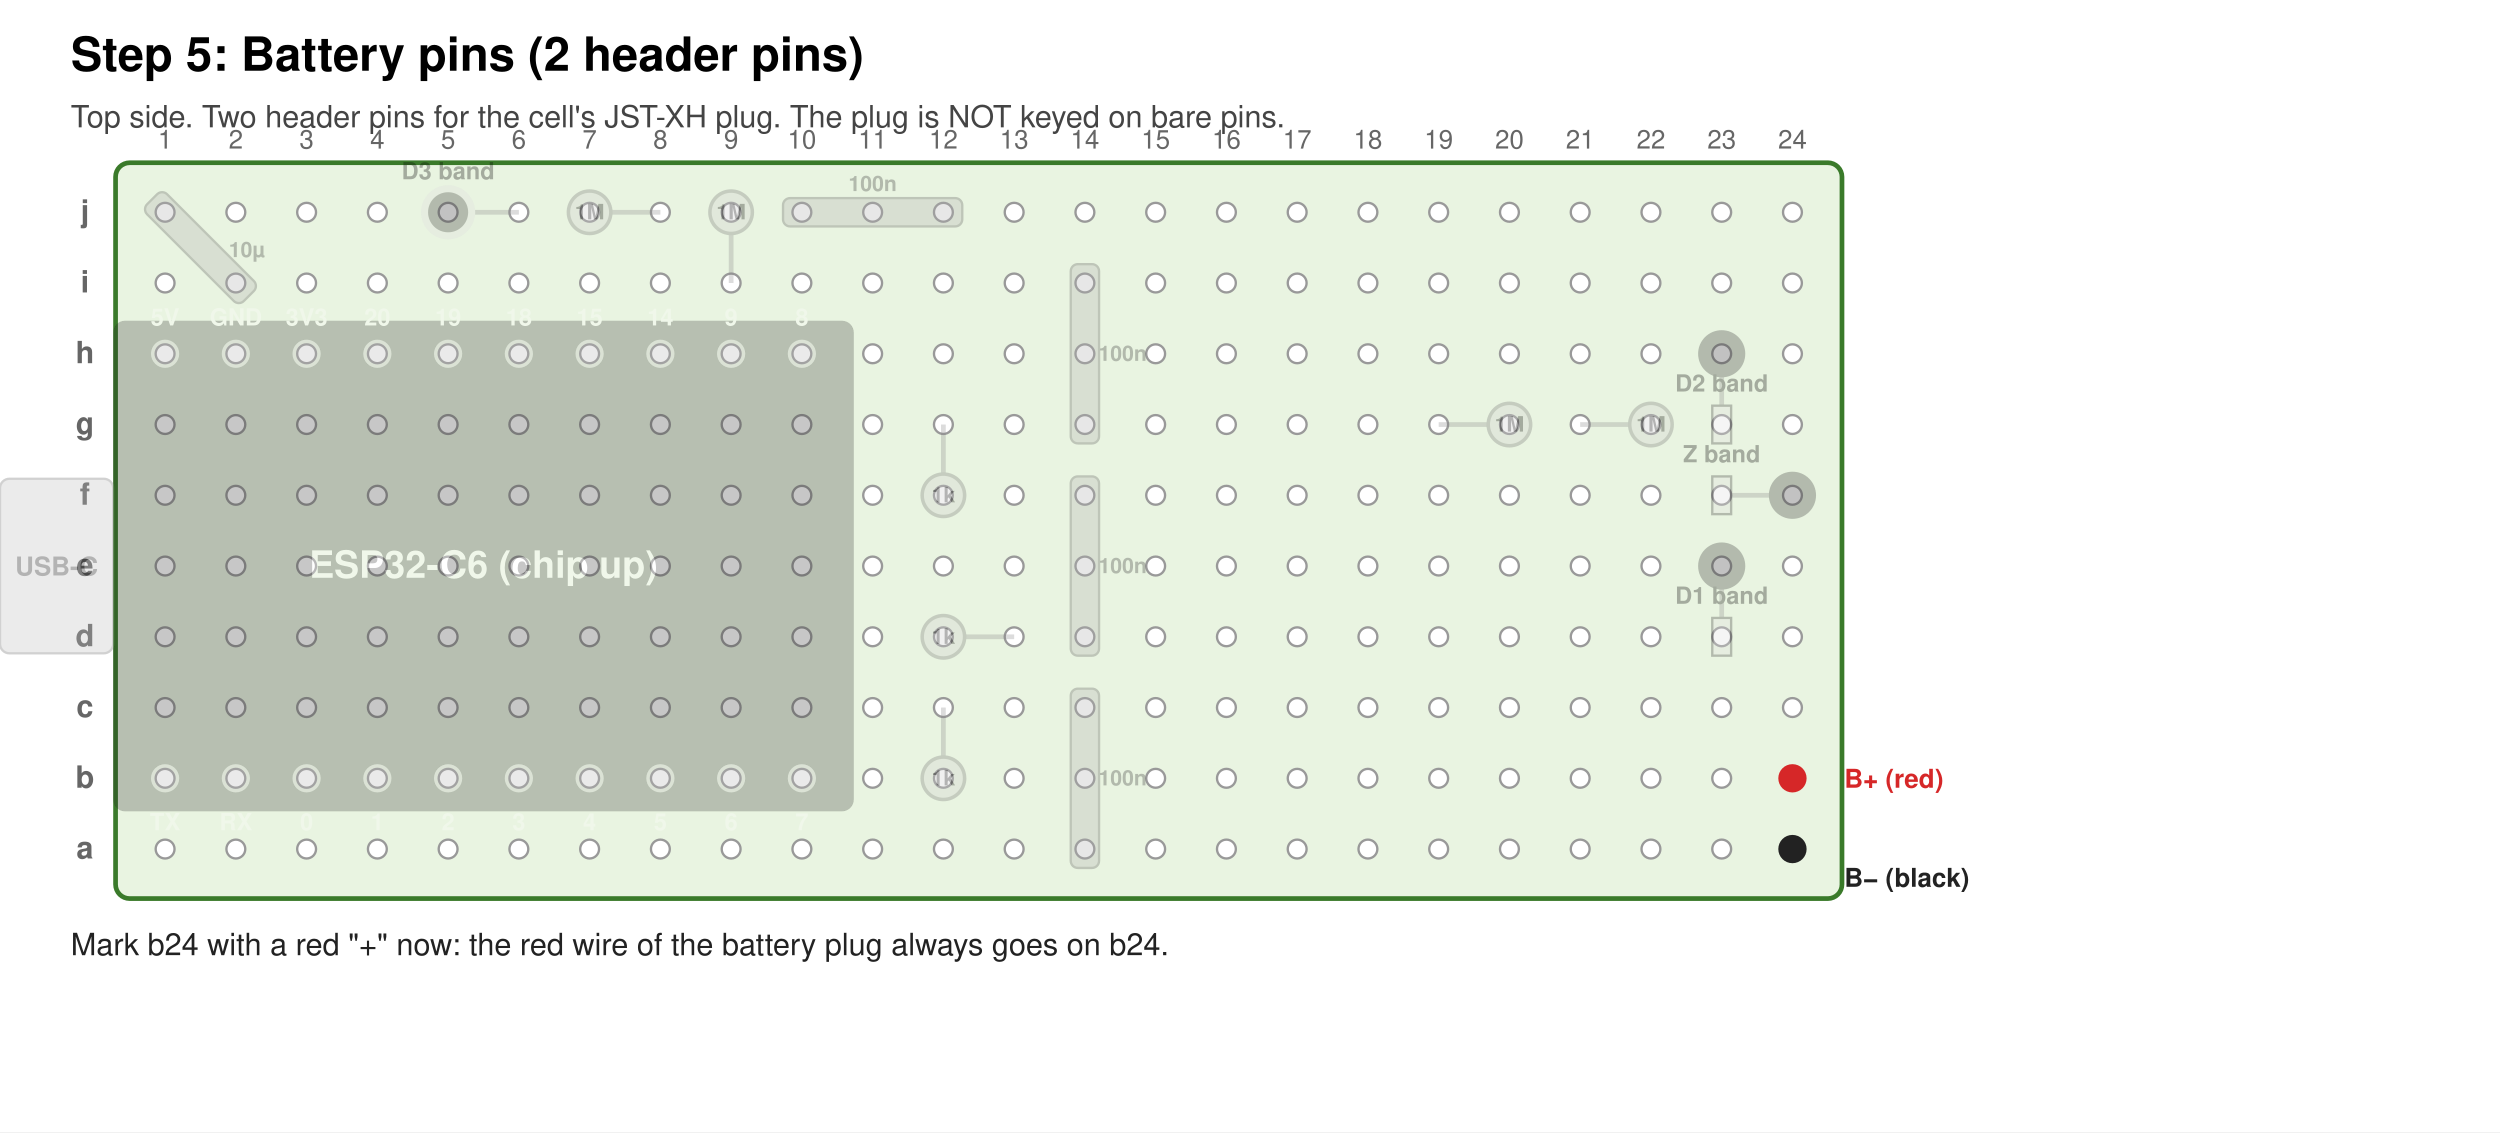
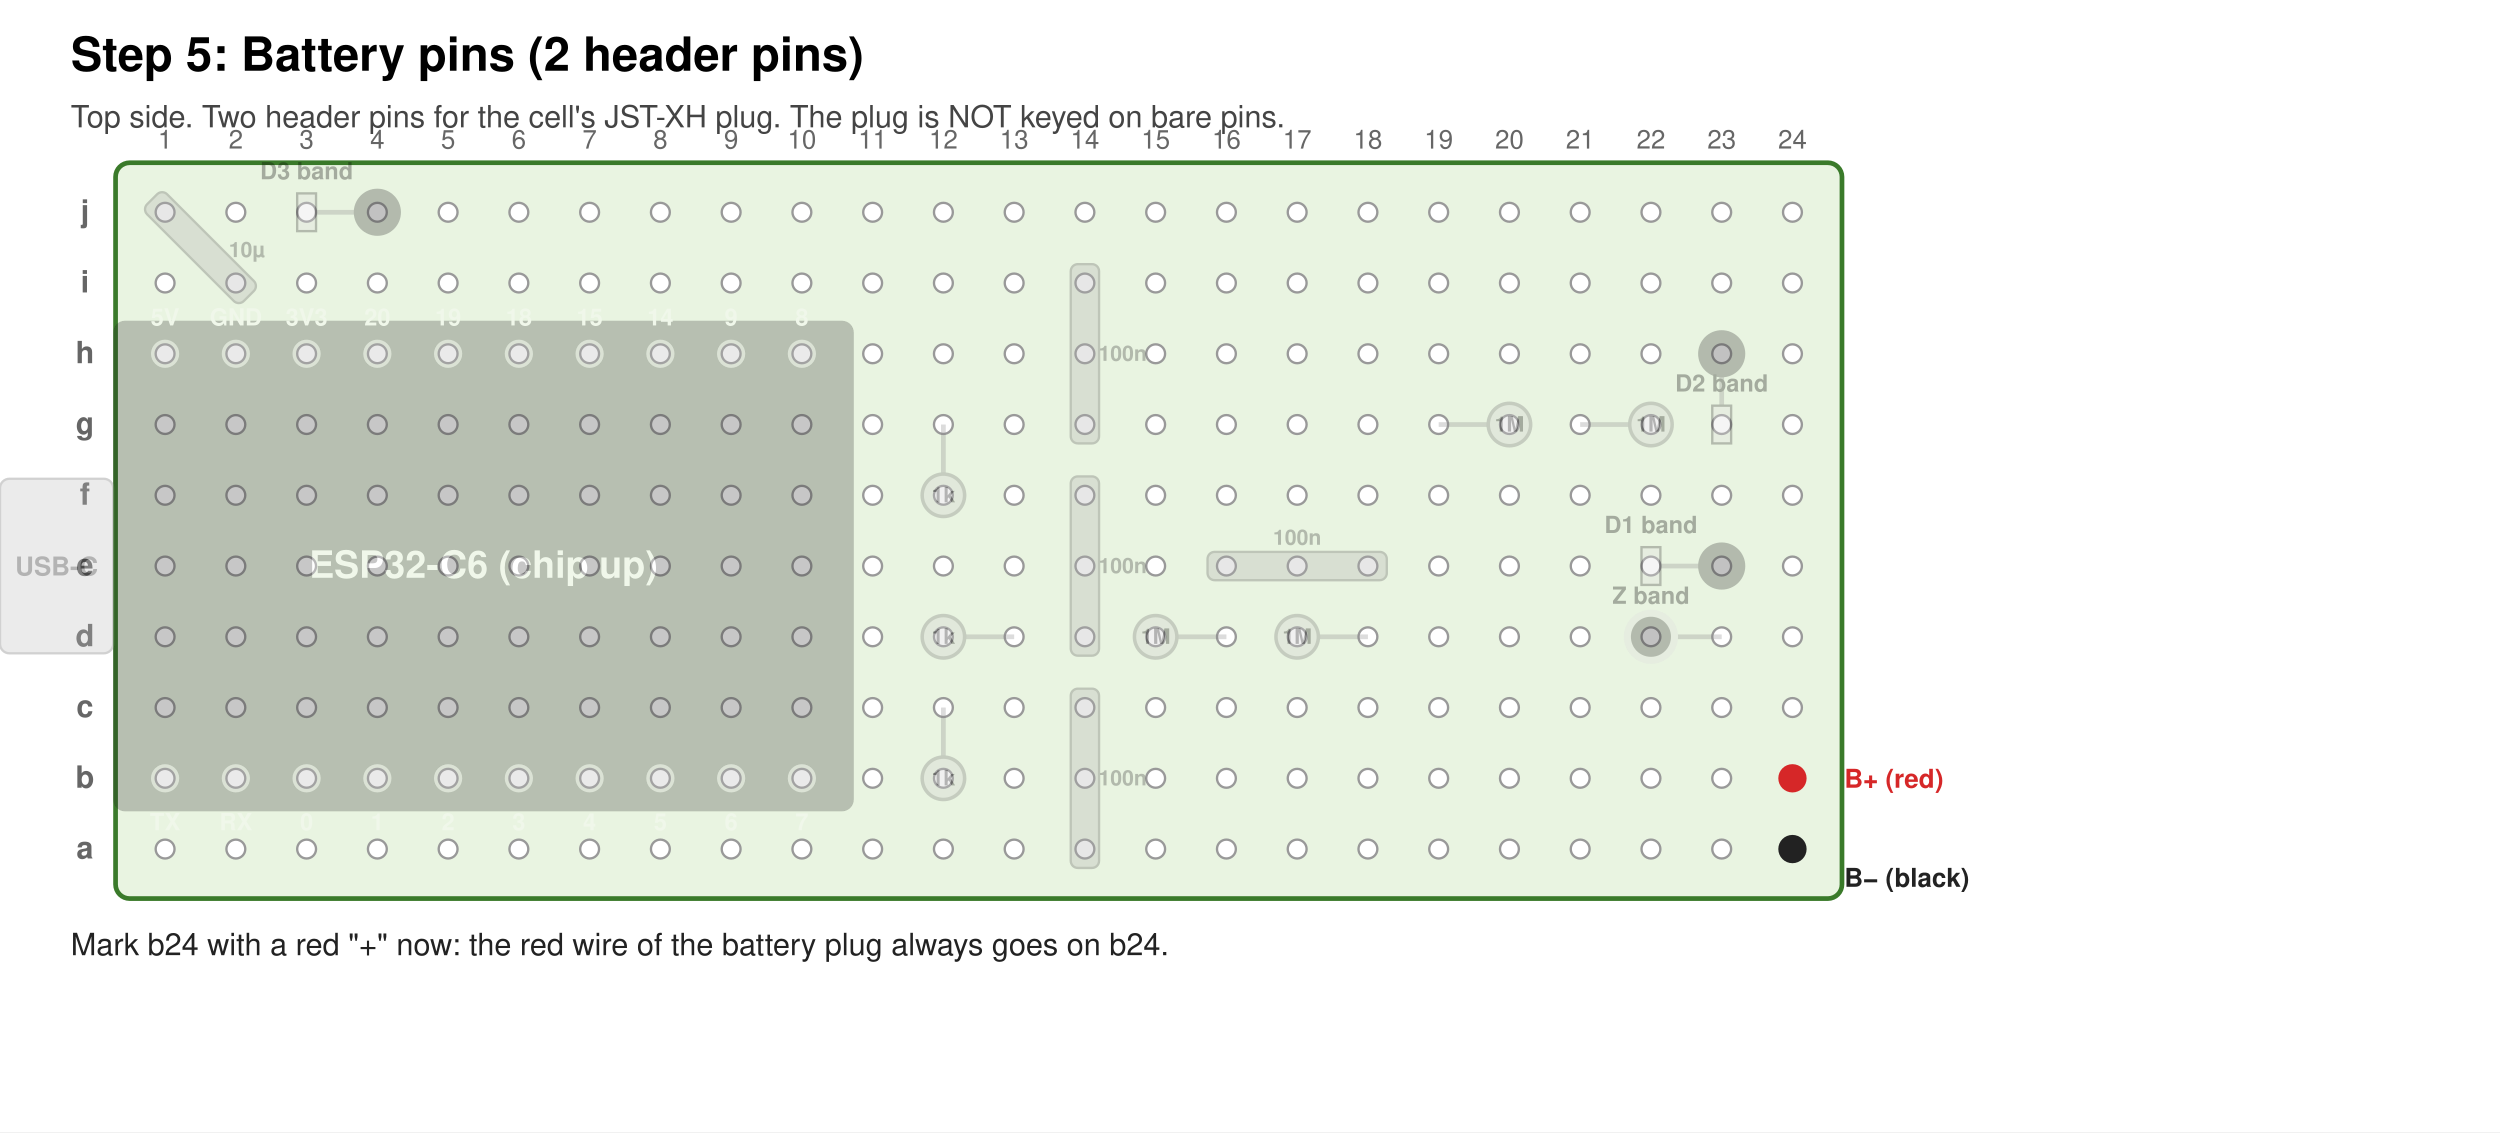
<svg xmlns="http://www.w3.org/2000/svg" width="1060" height="480" font-family="Helvetica,Arial">
  <defs>
    <filter id="mute">
      <feColorMatrix type="saturate" values="0" />
    </filter>
  </defs>
  <rect width="100%" height="100%" fill="#ffffff" />
  <text x="30" y="30" font-size="20" font-weight="bold">Step 5: Battery pins (2 header pins)</text>
  <text x="30" y="54" font-size="13" fill="#444">Top side. Two header pins for the cell's JST-XH plug. The plug is NOT keyed on bare pins.</text>
  <rect x="49" y="69" width="732" height="312" rx="6" fill="#e9f4e1" stroke="#3a7a2a" stroke-width="2" />
  <text x="70" y="63" font-size="11" fill="#666" text-anchor="middle">1</text>
  <text x="100" y="63" font-size="11" fill="#666" text-anchor="middle">2</text>
  <text x="130" y="63" font-size="11" fill="#666" text-anchor="middle">3</text>
  <text x="160" y="63" font-size="11" fill="#666" text-anchor="middle">4</text>
  <text x="190" y="63" font-size="11" fill="#666" text-anchor="middle">5</text>
  <text x="220" y="63" font-size="11" fill="#666" text-anchor="middle">6</text>
  <text x="250" y="63" font-size="11" fill="#666" text-anchor="middle">7</text>
  <text x="280" y="63" font-size="11" fill="#666" text-anchor="middle">8</text>
  <text x="310" y="63" font-size="11" fill="#666" text-anchor="middle">9</text>
  <text x="340" y="63" font-size="11" fill="#666" text-anchor="middle">10</text>
  <text x="370" y="63" font-size="11" fill="#666" text-anchor="middle">11</text>
  <text x="400" y="63" font-size="11" fill="#666" text-anchor="middle">12</text>
  <text x="430" y="63" font-size="11" fill="#666" text-anchor="middle">13</text>
  <text x="460" y="63" font-size="11" fill="#666" text-anchor="middle">14</text>
  <text x="490" y="63" font-size="11" fill="#666" text-anchor="middle">15</text>
  <text x="520" y="63" font-size="11" fill="#666" text-anchor="middle">16</text>
  <text x="550" y="63" font-size="11" fill="#666" text-anchor="middle">17</text>
  <text x="580" y="63" font-size="11" fill="#666" text-anchor="middle">18</text>
  <text x="610" y="63" font-size="11" fill="#666" text-anchor="middle">19</text>
  <text x="640" y="63" font-size="11" fill="#666" text-anchor="middle">20</text>
  <text x="670" y="63" font-size="11" fill="#666" text-anchor="middle">21</text>
  <text x="700" y="63" font-size="11" fill="#666" text-anchor="middle">22</text>
  <text x="730" y="63" font-size="11" fill="#666" text-anchor="middle">23</text>
  <text x="760" y="63" font-size="11" fill="#666" text-anchor="middle">24</text>
  <text x="36" y="364" font-size="13" font-weight="bold" fill="#666" text-anchor="middle">a</text>
  <text x="36" y="334" font-size="13" font-weight="bold" fill="#666" text-anchor="middle">b</text>
  <text x="36" y="304" font-size="13" font-weight="bold" fill="#666" text-anchor="middle">c</text>
  <text x="36" y="274" font-size="13" font-weight="bold" fill="#666" text-anchor="middle">d</text>
  <text x="36" y="244" font-size="13" font-weight="bold" fill="#666" text-anchor="middle">e</text>
  <text x="36" y="214" font-size="13" font-weight="bold" fill="#666" text-anchor="middle">f</text>
  <text x="36" y="184" font-size="13" font-weight="bold" fill="#666" text-anchor="middle">g</text>
  <text x="36" y="154" font-size="13" font-weight="bold" fill="#666" text-anchor="middle">h</text>
  <text x="36" y="124" font-size="13" font-weight="bold" fill="#666" text-anchor="middle">i</text>
  <text x="36" y="94" font-size="13" font-weight="bold" fill="#666" text-anchor="middle">j</text>
  <circle cx="70" cy="360" r="4" fill="#fff" stroke="#999" />
  <circle cx="70" cy="330" r="4" fill="#fff" stroke="#999" />
  <circle cx="70" cy="300" r="4" fill="#fff" stroke="#999" />
  <circle cx="70" cy="270" r="4" fill="#fff" stroke="#999" />
  <circle cx="70" cy="240" r="4" fill="#fff" stroke="#999" />
  <circle cx="70" cy="210" r="4" fill="#fff" stroke="#999" />
  <circle cx="70" cy="180" r="4" fill="#fff" stroke="#999" />
  <circle cx="70" cy="150" r="4" fill="#fff" stroke="#999" />
  <circle cx="70" cy="120" r="4" fill="#fff" stroke="#999" />
  <circle cx="70" cy="90" r="4" fill="#fff" stroke="#999" />
  <circle cx="100" cy="360" r="4" fill="#fff" stroke="#999" />
  <circle cx="100" cy="330" r="4" fill="#fff" stroke="#999" />
  <circle cx="100" cy="300" r="4" fill="#fff" stroke="#999" />
  <circle cx="100" cy="270" r="4" fill="#fff" stroke="#999" />
  <circle cx="100" cy="240" r="4" fill="#fff" stroke="#999" />
  <circle cx="100" cy="210" r="4" fill="#fff" stroke="#999" />
  <circle cx="100" cy="180" r="4" fill="#fff" stroke="#999" />
  <circle cx="100" cy="150" r="4" fill="#fff" stroke="#999" />
  <circle cx="100" cy="120" r="4" fill="#fff" stroke="#999" />
  <circle cx="100" cy="90" r="4" fill="#fff" stroke="#999" />
  <circle cx="130" cy="360" r="4" fill="#fff" stroke="#999" />
  <circle cx="130" cy="330" r="4" fill="#fff" stroke="#999" />
  <circle cx="130" cy="300" r="4" fill="#fff" stroke="#999" />
  <circle cx="130" cy="270" r="4" fill="#fff" stroke="#999" />
  <circle cx="130" cy="240" r="4" fill="#fff" stroke="#999" />
  <circle cx="130" cy="210" r="4" fill="#fff" stroke="#999" />
  <circle cx="130" cy="180" r="4" fill="#fff" stroke="#999" />
  <circle cx="130" cy="150" r="4" fill="#fff" stroke="#999" />
  <circle cx="130" cy="120" r="4" fill="#fff" stroke="#999" />
  <circle cx="130" cy="90" r="4" fill="#fff" stroke="#999" />
  <circle cx="160" cy="360" r="4" fill="#fff" stroke="#999" />
  <circle cx="160" cy="330" r="4" fill="#fff" stroke="#999" />
  <circle cx="160" cy="300" r="4" fill="#fff" stroke="#999" />
  <circle cx="160" cy="270" r="4" fill="#fff" stroke="#999" />
  <circle cx="160" cy="240" r="4" fill="#fff" stroke="#999" />
  <circle cx="160" cy="210" r="4" fill="#fff" stroke="#999" />
  <circle cx="160" cy="180" r="4" fill="#fff" stroke="#999" />
  <circle cx="160" cy="150" r="4" fill="#fff" stroke="#999" />
  <circle cx="160" cy="120" r="4" fill="#fff" stroke="#999" />
  <circle cx="160" cy="90" r="4" fill="#fff" stroke="#999" />
  <circle cx="190" cy="360" r="4" fill="#fff" stroke="#999" />
  <circle cx="190" cy="330" r="4" fill="#fff" stroke="#999" />
  <circle cx="190" cy="300" r="4" fill="#fff" stroke="#999" />
  <circle cx="190" cy="270" r="4" fill="#fff" stroke="#999" />
  <circle cx="190" cy="240" r="4" fill="#fff" stroke="#999" />
  <circle cx="190" cy="210" r="4" fill="#fff" stroke="#999" />
  <circle cx="190" cy="180" r="4" fill="#fff" stroke="#999" />
  <circle cx="190" cy="150" r="4" fill="#fff" stroke="#999" />
  <circle cx="190" cy="120" r="4" fill="#fff" stroke="#999" />
  <circle cx="190" cy="90" r="4" fill="#fff" stroke="#999" />
  <circle cx="220" cy="360" r="4" fill="#fff" stroke="#999" />
  <circle cx="220" cy="330" r="4" fill="#fff" stroke="#999" />
  <circle cx="220" cy="300" r="4" fill="#fff" stroke="#999" />
  <circle cx="220" cy="270" r="4" fill="#fff" stroke="#999" />
  <circle cx="220" cy="240" r="4" fill="#fff" stroke="#999" />
  <circle cx="220" cy="210" r="4" fill="#fff" stroke="#999" />
  <circle cx="220" cy="180" r="4" fill="#fff" stroke="#999" />
  <circle cx="220" cy="150" r="4" fill="#fff" stroke="#999" />
  <circle cx="220" cy="120" r="4" fill="#fff" stroke="#999" />
  <circle cx="220" cy="90" r="4" fill="#fff" stroke="#999" />
  <circle cx="250" cy="360" r="4" fill="#fff" stroke="#999" />
  <circle cx="250" cy="330" r="4" fill="#fff" stroke="#999" />
  <circle cx="250" cy="300" r="4" fill="#fff" stroke="#999" />
  <circle cx="250" cy="270" r="4" fill="#fff" stroke="#999" />
  <circle cx="250" cy="240" r="4" fill="#fff" stroke="#999" />
  <circle cx="250" cy="210" r="4" fill="#fff" stroke="#999" />
  <circle cx="250" cy="180" r="4" fill="#fff" stroke="#999" />
  <circle cx="250" cy="150" r="4" fill="#fff" stroke="#999" />
  <circle cx="250" cy="120" r="4" fill="#fff" stroke="#999" />
  <circle cx="250" cy="90" r="4" fill="#fff" stroke="#999" />
  <circle cx="280" cy="360" r="4" fill="#fff" stroke="#999" />
  <circle cx="280" cy="330" r="4" fill="#fff" stroke="#999" />
  <circle cx="280" cy="300" r="4" fill="#fff" stroke="#999" />
  <circle cx="280" cy="270" r="4" fill="#fff" stroke="#999" />
  <circle cx="280" cy="240" r="4" fill="#fff" stroke="#999" />
  <circle cx="280" cy="210" r="4" fill="#fff" stroke="#999" />
  <circle cx="280" cy="180" r="4" fill="#fff" stroke="#999" />
  <circle cx="280" cy="150" r="4" fill="#fff" stroke="#999" />
  <circle cx="280" cy="120" r="4" fill="#fff" stroke="#999" />
  <circle cx="280" cy="90" r="4" fill="#fff" stroke="#999" />
  <circle cx="310" cy="360" r="4" fill="#fff" stroke="#999" />
  <circle cx="310" cy="330" r="4" fill="#fff" stroke="#999" />
  <circle cx="310" cy="300" r="4" fill="#fff" stroke="#999" />
  <circle cx="310" cy="270" r="4" fill="#fff" stroke="#999" />
  <circle cx="310" cy="240" r="4" fill="#fff" stroke="#999" />
  <circle cx="310" cy="210" r="4" fill="#fff" stroke="#999" />
  <circle cx="310" cy="180" r="4" fill="#fff" stroke="#999" />
  <circle cx="310" cy="150" r="4" fill="#fff" stroke="#999" />
  <circle cx="310" cy="120" r="4" fill="#fff" stroke="#999" />
  <circle cx="310" cy="90" r="4" fill="#fff" stroke="#999" />
  <circle cx="340" cy="360" r="4" fill="#fff" stroke="#999" />
  <circle cx="340" cy="330" r="4" fill="#fff" stroke="#999" />
  <circle cx="340" cy="300" r="4" fill="#fff" stroke="#999" />
  <circle cx="340" cy="270" r="4" fill="#fff" stroke="#999" />
  <circle cx="340" cy="240" r="4" fill="#fff" stroke="#999" />
  <circle cx="340" cy="210" r="4" fill="#fff" stroke="#999" />
  <circle cx="340" cy="180" r="4" fill="#fff" stroke="#999" />
  <circle cx="340" cy="150" r="4" fill="#fff" stroke="#999" />
  <circle cx="340" cy="120" r="4" fill="#fff" stroke="#999" />
  <circle cx="340" cy="90" r="4" fill="#fff" stroke="#999" />
  <circle cx="370" cy="360" r="4" fill="#fff" stroke="#999" />
  <circle cx="370" cy="330" r="4" fill="#fff" stroke="#999" />
  <circle cx="370" cy="300" r="4" fill="#fff" stroke="#999" />
  <circle cx="370" cy="270" r="4" fill="#fff" stroke="#999" />
  <circle cx="370" cy="240" r="4" fill="#fff" stroke="#999" />
  <circle cx="370" cy="210" r="4" fill="#fff" stroke="#999" />
  <circle cx="370" cy="180" r="4" fill="#fff" stroke="#999" />
  <circle cx="370" cy="150" r="4" fill="#fff" stroke="#999" />
  <circle cx="370" cy="120" r="4" fill="#fff" stroke="#999" />
  <circle cx="370" cy="90" r="4" fill="#fff" stroke="#999" />
  <circle cx="400" cy="360" r="4" fill="#fff" stroke="#999" />
  <circle cx="400" cy="330" r="4" fill="#fff" stroke="#999" />
  <circle cx="400" cy="300" r="4" fill="#fff" stroke="#999" />
  <circle cx="400" cy="270" r="4" fill="#fff" stroke="#999" />
  <circle cx="400" cy="240" r="4" fill="#fff" stroke="#999" />
  <circle cx="400" cy="210" r="4" fill="#fff" stroke="#999" />
  <circle cx="400" cy="180" r="4" fill="#fff" stroke="#999" />
  <circle cx="400" cy="150" r="4" fill="#fff" stroke="#999" />
  <circle cx="400" cy="120" r="4" fill="#fff" stroke="#999" />
  <circle cx="400" cy="90" r="4" fill="#fff" stroke="#999" />
  <circle cx="430" cy="360" r="4" fill="#fff" stroke="#999" />
  <circle cx="430" cy="330" r="4" fill="#fff" stroke="#999" />
  <circle cx="430" cy="300" r="4" fill="#fff" stroke="#999" />
  <circle cx="430" cy="270" r="4" fill="#fff" stroke="#999" />
  <circle cx="430" cy="240" r="4" fill="#fff" stroke="#999" />
  <circle cx="430" cy="210" r="4" fill="#fff" stroke="#999" />
  <circle cx="430" cy="180" r="4" fill="#fff" stroke="#999" />
  <circle cx="430" cy="150" r="4" fill="#fff" stroke="#999" />
  <circle cx="430" cy="120" r="4" fill="#fff" stroke="#999" />
  <circle cx="430" cy="90" r="4" fill="#fff" stroke="#999" />
  <circle cx="460" cy="360" r="4" fill="#fff" stroke="#999" />
  <circle cx="460" cy="330" r="4" fill="#fff" stroke="#999" />
  <circle cx="460" cy="300" r="4" fill="#fff" stroke="#999" />
  <circle cx="460" cy="270" r="4" fill="#fff" stroke="#999" />
  <circle cx="460" cy="240" r="4" fill="#fff" stroke="#999" />
  <circle cx="460" cy="210" r="4" fill="#fff" stroke="#999" />
  <circle cx="460" cy="180" r="4" fill="#fff" stroke="#999" />
  <circle cx="460" cy="150" r="4" fill="#fff" stroke="#999" />
  <circle cx="460" cy="120" r="4" fill="#fff" stroke="#999" />
  <circle cx="460" cy="90" r="4" fill="#fff" stroke="#999" />
  <circle cx="490" cy="360" r="4" fill="#fff" stroke="#999" />
  <circle cx="490" cy="330" r="4" fill="#fff" stroke="#999" />
  <circle cx="490" cy="300" r="4" fill="#fff" stroke="#999" />
  <circle cx="490" cy="270" r="4" fill="#fff" stroke="#999" />
  <circle cx="490" cy="240" r="4" fill="#fff" stroke="#999" />
  <circle cx="490" cy="210" r="4" fill="#fff" stroke="#999" />
  <circle cx="490" cy="180" r="4" fill="#fff" stroke="#999" />
  <circle cx="490" cy="150" r="4" fill="#fff" stroke="#999" />
  <circle cx="490" cy="120" r="4" fill="#fff" stroke="#999" />
  <circle cx="490" cy="90" r="4" fill="#fff" stroke="#999" />
  <circle cx="520" cy="360" r="4" fill="#fff" stroke="#999" />
  <circle cx="520" cy="330" r="4" fill="#fff" stroke="#999" />
  <circle cx="520" cy="300" r="4" fill="#fff" stroke="#999" />
  <circle cx="520" cy="270" r="4" fill="#fff" stroke="#999" />
  <circle cx="520" cy="240" r="4" fill="#fff" stroke="#999" />
  <circle cx="520" cy="210" r="4" fill="#fff" stroke="#999" />
  <circle cx="520" cy="180" r="4" fill="#fff" stroke="#999" />
  <circle cx="520" cy="150" r="4" fill="#fff" stroke="#999" />
  <circle cx="520" cy="120" r="4" fill="#fff" stroke="#999" />
  <circle cx="520" cy="90" r="4" fill="#fff" stroke="#999" />
  <circle cx="550" cy="360" r="4" fill="#fff" stroke="#999" />
  <circle cx="550" cy="330" r="4" fill="#fff" stroke="#999" />
  <circle cx="550" cy="300" r="4" fill="#fff" stroke="#999" />
  <circle cx="550" cy="270" r="4" fill="#fff" stroke="#999" />
  <circle cx="550" cy="240" r="4" fill="#fff" stroke="#999" />
  <circle cx="550" cy="210" r="4" fill="#fff" stroke="#999" />
  <circle cx="550" cy="180" r="4" fill="#fff" stroke="#999" />
  <circle cx="550" cy="150" r="4" fill="#fff" stroke="#999" />
  <circle cx="550" cy="120" r="4" fill="#fff" stroke="#999" />
  <circle cx="550" cy="90" r="4" fill="#fff" stroke="#999" />
  <circle cx="580" cy="360" r="4" fill="#fff" stroke="#999" />
  <circle cx="580" cy="330" r="4" fill="#fff" stroke="#999" />
  <circle cx="580" cy="300" r="4" fill="#fff" stroke="#999" />
  <circle cx="580" cy="270" r="4" fill="#fff" stroke="#999" />
  <circle cx="580" cy="240" r="4" fill="#fff" stroke="#999" />
  <circle cx="580" cy="210" r="4" fill="#fff" stroke="#999" />
  <circle cx="580" cy="180" r="4" fill="#fff" stroke="#999" />
  <circle cx="580" cy="150" r="4" fill="#fff" stroke="#999" />
  <circle cx="580" cy="120" r="4" fill="#fff" stroke="#999" />
  <circle cx="580" cy="90" r="4" fill="#fff" stroke="#999" />
  <circle cx="610" cy="360" r="4" fill="#fff" stroke="#999" />
  <circle cx="610" cy="330" r="4" fill="#fff" stroke="#999" />
  <circle cx="610" cy="300" r="4" fill="#fff" stroke="#999" />
  <circle cx="610" cy="270" r="4" fill="#fff" stroke="#999" />
  <circle cx="610" cy="240" r="4" fill="#fff" stroke="#999" />
  <circle cx="610" cy="210" r="4" fill="#fff" stroke="#999" />
  <circle cx="610" cy="180" r="4" fill="#fff" stroke="#999" />
  <circle cx="610" cy="150" r="4" fill="#fff" stroke="#999" />
  <circle cx="610" cy="120" r="4" fill="#fff" stroke="#999" />
  <circle cx="610" cy="90" r="4" fill="#fff" stroke="#999" />
  <circle cx="640" cy="360" r="4" fill="#fff" stroke="#999" />
  <circle cx="640" cy="330" r="4" fill="#fff" stroke="#999" />
  <circle cx="640" cy="300" r="4" fill="#fff" stroke="#999" />
  <circle cx="640" cy="270" r="4" fill="#fff" stroke="#999" />
  <circle cx="640" cy="240" r="4" fill="#fff" stroke="#999" />
  <circle cx="640" cy="210" r="4" fill="#fff" stroke="#999" />
  <circle cx="640" cy="180" r="4" fill="#fff" stroke="#999" />
  <circle cx="640" cy="150" r="4" fill="#fff" stroke="#999" />
  <circle cx="640" cy="120" r="4" fill="#fff" stroke="#999" />
  <circle cx="640" cy="90" r="4" fill="#fff" stroke="#999" />
  <circle cx="670" cy="360" r="4" fill="#fff" stroke="#999" />
  <circle cx="670" cy="330" r="4" fill="#fff" stroke="#999" />
  <circle cx="670" cy="300" r="4" fill="#fff" stroke="#999" />
  <circle cx="670" cy="270" r="4" fill="#fff" stroke="#999" />
  <circle cx="670" cy="240" r="4" fill="#fff" stroke="#999" />
  <circle cx="670" cy="210" r="4" fill="#fff" stroke="#999" />
  <circle cx="670" cy="180" r="4" fill="#fff" stroke="#999" />
  <circle cx="670" cy="150" r="4" fill="#fff" stroke="#999" />
  <circle cx="670" cy="120" r="4" fill="#fff" stroke="#999" />
  <circle cx="670" cy="90" r="4" fill="#fff" stroke="#999" />
  <circle cx="700" cy="360" r="4" fill="#fff" stroke="#999" />
  <circle cx="700" cy="330" r="4" fill="#fff" stroke="#999" />
  <circle cx="700" cy="300" r="4" fill="#fff" stroke="#999" />
  <circle cx="700" cy="270" r="4" fill="#fff" stroke="#999" />
  <circle cx="700" cy="240" r="4" fill="#fff" stroke="#999" />
  <circle cx="700" cy="210" r="4" fill="#fff" stroke="#999" />
  <circle cx="700" cy="180" r="4" fill="#fff" stroke="#999" />
  <circle cx="700" cy="150" r="4" fill="#fff" stroke="#999" />
  <circle cx="700" cy="120" r="4" fill="#fff" stroke="#999" />
  <circle cx="700" cy="90" r="4" fill="#fff" stroke="#999" />
  <circle cx="730" cy="360" r="4" fill="#fff" stroke="#999" />
  <circle cx="730" cy="330" r="4" fill="#fff" stroke="#999" />
  <circle cx="730" cy="300" r="4" fill="#fff" stroke="#999" />
  <circle cx="730" cy="270" r="4" fill="#fff" stroke="#999" />
  <circle cx="730" cy="240" r="4" fill="#fff" stroke="#999" />
  <circle cx="730" cy="210" r="4" fill="#fff" stroke="#999" />
  <circle cx="730" cy="180" r="4" fill="#fff" stroke="#999" />
  <circle cx="730" cy="150" r="4" fill="#fff" stroke="#999" />
  <circle cx="730" cy="120" r="4" fill="#fff" stroke="#999" />
  <circle cx="730" cy="90" r="4" fill="#fff" stroke="#999" />
  <circle cx="760" cy="360" r="4" fill="#fff" stroke="#999" />
  <circle cx="760" cy="330" r="4" fill="#fff" stroke="#999" />
  <circle cx="760" cy="300" r="4" fill="#fff" stroke="#999" />
  <circle cx="760" cy="270" r="4" fill="#fff" stroke="#999" />
  <circle cx="760" cy="240" r="4" fill="#fff" stroke="#999" />
  <circle cx="760" cy="210" r="4" fill="#fff" stroke="#999" />
  <circle cx="760" cy="180" r="4" fill="#fff" stroke="#999" />
  <circle cx="760" cy="150" r="4" fill="#fff" stroke="#999" />
  <circle cx="760" cy="120" r="4" fill="#fff" stroke="#999" />
  <circle cx="760" cy="90" r="4" fill="#fff" stroke="#999" />
  <g filter="url(#mute)" opacity="0.3">
    <rect x="48" y="136" width="314" height="208" rx="5" fill="#1b1b1b" opacity="0.85" />
    <rect x="0" y="203" width="48" height="74" rx="4" fill="#bbb" stroke="#666" />
    <text x="24" y="244" font-size="11" text-anchor="middle" font-weight="bold">USB-C</text>
    <circle cx="70" cy="330" r="6" fill="#e0b040" />
    <text x="70" y="352" font-size="10" fill="#fff" text-anchor="middle" font-weight="bold">TX</text>
    <circle cx="100" cy="330" r="6" fill="#e0b040" />
    <text x="100" y="352" font-size="10" fill="#fff" text-anchor="middle" font-weight="bold">RX</text>
    <circle cx="130" cy="330" r="6" fill="#e0b040" />
    <text x="130" y="352" font-size="10" fill="#fff" text-anchor="middle" font-weight="bold">0</text>
    <circle cx="160" cy="330" r="6" fill="#e0b040" />
    <text x="160" y="352" font-size="10" fill="#fff" text-anchor="middle" font-weight="bold">1</text>
    <circle cx="190" cy="330" r="6" fill="#e0b040" />
    <text x="190" y="352" font-size="10" fill="#fff" text-anchor="middle" font-weight="bold">2</text>
    <circle cx="220" cy="330" r="6" fill="#e0b040" />
    <text x="220" y="352" font-size="10" fill="#fff" text-anchor="middle" font-weight="bold">3</text>
    <circle cx="250" cy="330" r="6" fill="#e0b040" />
    <text x="250" y="352" font-size="10" fill="#fff" text-anchor="middle" font-weight="bold">4</text>
    <circle cx="280" cy="330" r="6" fill="#e0b040" />
    <text x="280" y="352" font-size="10" fill="#fff" text-anchor="middle" font-weight="bold">5</text>
    <circle cx="310" cy="330" r="6" fill="#e0b040" />
    <text x="310" y="352" font-size="10" fill="#fff" text-anchor="middle" font-weight="bold">6</text>
    <circle cx="340" cy="330" r="6" fill="#e0b040" />
    <text x="340" y="352" font-size="10" fill="#fff" text-anchor="middle" font-weight="bold">7</text>
    <circle cx="70" cy="150" r="6" fill="#e0b040" />
    <text x="70" y="138" font-size="10" fill="#fff" text-anchor="middle" font-weight="bold">5V</text>
    <circle cx="100" cy="150" r="6" fill="#e0b040" />
    <text x="100" y="138" font-size="10" fill="#fff" text-anchor="middle" font-weight="bold">GND</text>
    <circle cx="130" cy="150" r="6" fill="#e0b040" />
    <text x="130" y="138" font-size="10" fill="#fff" text-anchor="middle" font-weight="bold">3V3</text>
    <circle cx="160" cy="150" r="6" fill="#e0b040" />
    <text x="160" y="138" font-size="10" fill="#fff" text-anchor="middle" font-weight="bold">20</text>
    <circle cx="190" cy="150" r="6" fill="#e0b040" />
    <text x="190" y="138" font-size="10" fill="#fff" text-anchor="middle" font-weight="bold">19</text>
    <circle cx="220" cy="150" r="6" fill="#e0b040" />
    <text x="220" y="138" font-size="10" fill="#fff" text-anchor="middle" font-weight="bold">18</text>
    <circle cx="250" cy="150" r="6" fill="#e0b040" />
    <text x="250" y="138" font-size="10" fill="#fff" text-anchor="middle" font-weight="bold">15</text>
    <circle cx="280" cy="150" r="6" fill="#e0b040" />
    <text x="280" y="138" font-size="10" fill="#fff" text-anchor="middle" font-weight="bold">14</text>
    <circle cx="310" cy="150" r="6" fill="#e0b040" />
    <text x="310" y="138" font-size="10" fill="#fff" text-anchor="middle" font-weight="bold">9</text>
    <circle cx="340" cy="150" r="6" fill="#e0b040" />
    <text x="340" y="138" font-size="10" fill="#fff" text-anchor="middle" font-weight="bold">8</text>
    <text x="205" y="245" font-size="16" fill="#fff" text-anchor="middle" font-weight="bold">ESP32-C6 (chip up)</text>
-     <line x1="250" y1="90" x2="280" y2="90" stroke="#888" stroke-width="2" />
-     <circle cx="250" cy="90" r="9" fill="#e8c88a" stroke="#8a6a2a" stroke-width="1.5" />
-     <text x="250" y="93" font-size="9" text-anchor="middle" font-weight="bold">1M</text>
-     <line x1="310" y1="90" x2="310" y2="120" stroke="#888" stroke-width="2" />
-     <circle cx="310" cy="90" r="9" fill="#e8c88a" stroke="#8a6a2a" stroke-width="1.5" />
-     <text x="310" y="93" font-size="9" text-anchor="middle" font-weight="bold">1M</text>
+     <line x1="490" y1="270" x2="520" y2="270" stroke="#888" stroke-width="2" />
+     <circle cx="490" cy="270" r="9" fill="#e8c88a" stroke="#8a6a2a" stroke-width="1.5" />
+     <text x="490" y="273" font-size="9" text-anchor="middle" font-weight="bold">1M</text>
+     <line x1="550" y1="270" x2="580" y2="270" stroke="#888" stroke-width="2" />
+     <circle cx="550" cy="270" r="9" fill="#e8c88a" stroke="#8a6a2a" stroke-width="1.5" />
+     <text x="550" y="273" font-size="9" text-anchor="middle" font-weight="bold">1M</text>
    <line x1="700" y1="180" x2="670" y2="180" stroke="#888" stroke-width="2" />
    <circle cx="700" cy="180" r="9" fill="#e8c88a" stroke="#8a6a2a" stroke-width="1.5" />
    <text x="700" y="183" font-size="9" text-anchor="middle" font-weight="bold">1M</text>
    <line x1="640" y1="180" x2="610" y2="180" stroke="#888" stroke-width="2" />
    <circle cx="640" cy="180" r="9" fill="#e8c88a" stroke="#8a6a2a" stroke-width="1.5" />
    <text x="640" y="183" font-size="9" text-anchor="middle" font-weight="bold">1M</text>
    <line x1="400" y1="330" x2="400" y2="300" stroke="#888" stroke-width="2" />
    <circle cx="400" cy="330" r="9" fill="#e8c88a" stroke="#8a6a2a" stroke-width="1.5" />
    <text x="400" y="333" font-size="9" text-anchor="middle" font-weight="bold">1k</text>
    <line x1="400" y1="270" x2="430" y2="270" stroke="#888" stroke-width="2" />
    <circle cx="400" cy="270" r="9" fill="#e8c88a" stroke="#8a6a2a" stroke-width="1.5" />
    <text x="400" y="273" font-size="9" text-anchor="middle" font-weight="bold">1k</text>
    <line x1="400" y1="210" x2="400" y2="180" stroke="#888" stroke-width="2" />
    <circle cx="400" cy="210" r="9" fill="#e8c88a" stroke="#8a6a2a" stroke-width="1.5" />
    <text x="400" y="213" font-size="9" text-anchor="middle" font-weight="bold">1k</text>
-     <line x1="190" y1="90" x2="220" y2="90" stroke="#888" stroke-width="2" />
-     <circle cx="190" cy="90" r="10" fill="#333" />
-     <circle cx="190" cy="90" r="10" fill="none" stroke="#ddd" stroke-width="3" />
-     <text x="190" y="76" font-size="10" fill="#000" text-anchor="middle" font-weight="bold">D3 band</text>
-     <line x1="730" y1="240" x2="730" y2="270" stroke="#888" stroke-width="2" />
+     <line x1="160" y1="90" x2="130" y2="90" stroke="#888" stroke-width="2" />
+     <circle cx="160" cy="90" r="10" fill="#333" />
+     <rect x="126" y="82" width="8" height="16" fill="#ddd" stroke="#333" />
+     <text x="130" y="76" font-size="10" fill="#000" text-anchor="middle" font-weight="bold">D3 band</text>
+     <line x1="730" y1="240" x2="700" y2="240" stroke="#888" stroke-width="2" />
    <circle cx="730" cy="240" r="10" fill="#333" />
-     <rect x="726" y="262" width="8" height="16" fill="#ddd" stroke="#333" />
-     <text x="730" y="256" font-size="10" fill="#000" text-anchor="middle" font-weight="bold">D1 band</text>
+     <rect x="696" y="232" width="8" height="16" fill="#ddd" stroke="#333" />
+     <text x="700" y="226" font-size="10" fill="#000" text-anchor="middle" font-weight="bold">D1 band</text>
    <line x1="730" y1="150" x2="730" y2="180" stroke="#888" stroke-width="2" />
    <circle cx="730" cy="150" r="10" fill="#333" />
    <rect x="726" y="172" width="8" height="16" fill="#ddd" stroke="#333" />
    <text x="730" y="166" font-size="10" fill="#000" text-anchor="middle" font-weight="bold">D2 band</text>
-     <line x1="760" y1="210" x2="730" y2="210" stroke="#888" stroke-width="2" />
-     <circle cx="760" cy="210" r="10" fill="#333" />
-     <rect x="726" y="202" width="8" height="16" fill="#ddd" stroke="#333" />
-     <text x="730" y="196" font-size="10" fill="#000" text-anchor="middle" font-weight="bold">Z band</text>
+     <line x1="700" y1="270" x2="730" y2="270" stroke="#888" stroke-width="2" />
+     <circle cx="700" cy="270" r="10" fill="#333" />
+     <circle cx="700" cy="270" r="10" fill="none" stroke="#ddd" stroke-width="3" />
+     <text x="700" y="256" font-size="10" fill="#000" text-anchor="middle" font-weight="bold">Z band</text>
    <rect x="56" y="99" width="58" height="12" rx="3" fill="#7fb2e5" stroke="#2a5a8a" transform="rotate(45.0 85 105)" />
    <text x="97" y="109" font-size="9" fill="#0b2e55" font-weight="bold">10µ</text>
-     <rect x="332" y="84" width="76" height="12" rx="3" fill="#7fb2e5" stroke="#2a5a8a" />
-     <text x="370" y="81" font-size="9" text-anchor="middle" fill="#0b2e55" font-weight="bold">100n</text>
+     <rect x="512" y="234" width="76" height="12" rx="3" fill="#7fb2e5" stroke="#2a5a8a" />
+     <text x="550" y="231" font-size="9" text-anchor="middle" fill="#0b2e55" font-weight="bold">100n</text>
    <rect x="454" y="292" width="12" height="76" rx="3" fill="#7fb2e5" stroke="#2a5a8a" />
    <text x="476" y="333" font-size="9" text-anchor="middle" fill="#0b2e55" font-weight="bold">100n</text>
    <rect x="454" y="202" width="12" height="76" rx="3" fill="#7fb2e5" stroke="#2a5a8a" />
    <text x="476" y="243" font-size="9" text-anchor="middle" fill="#0b2e55" font-weight="bold">100n</text>
    <rect x="454" y="112" width="12" height="76" rx="3" fill="#7fb2e5" stroke="#2a5a8a" />
    <text x="476" y="153" font-size="9" text-anchor="middle" fill="#0b2e55" font-weight="bold">100n</text>
  </g>
  <circle cx="760" cy="360" r="6" fill="#222" />
  <text x="782" y="376" font-size="11" fill="#222" text-anchor="start" font-weight="bold">B− (black)</text>
  <circle cx="760" cy="330" r="6" fill="#d62728" />
  <text x="782" y="334" font-size="11" fill="#d62728" text-anchor="start" font-weight="bold">B+ (red)</text>
  <text x="30" y="405" font-size="13" fill="#222">Mark b24 with a red "+" now: the red wire of the battery plug always goes on b24.</text>
</svg>
